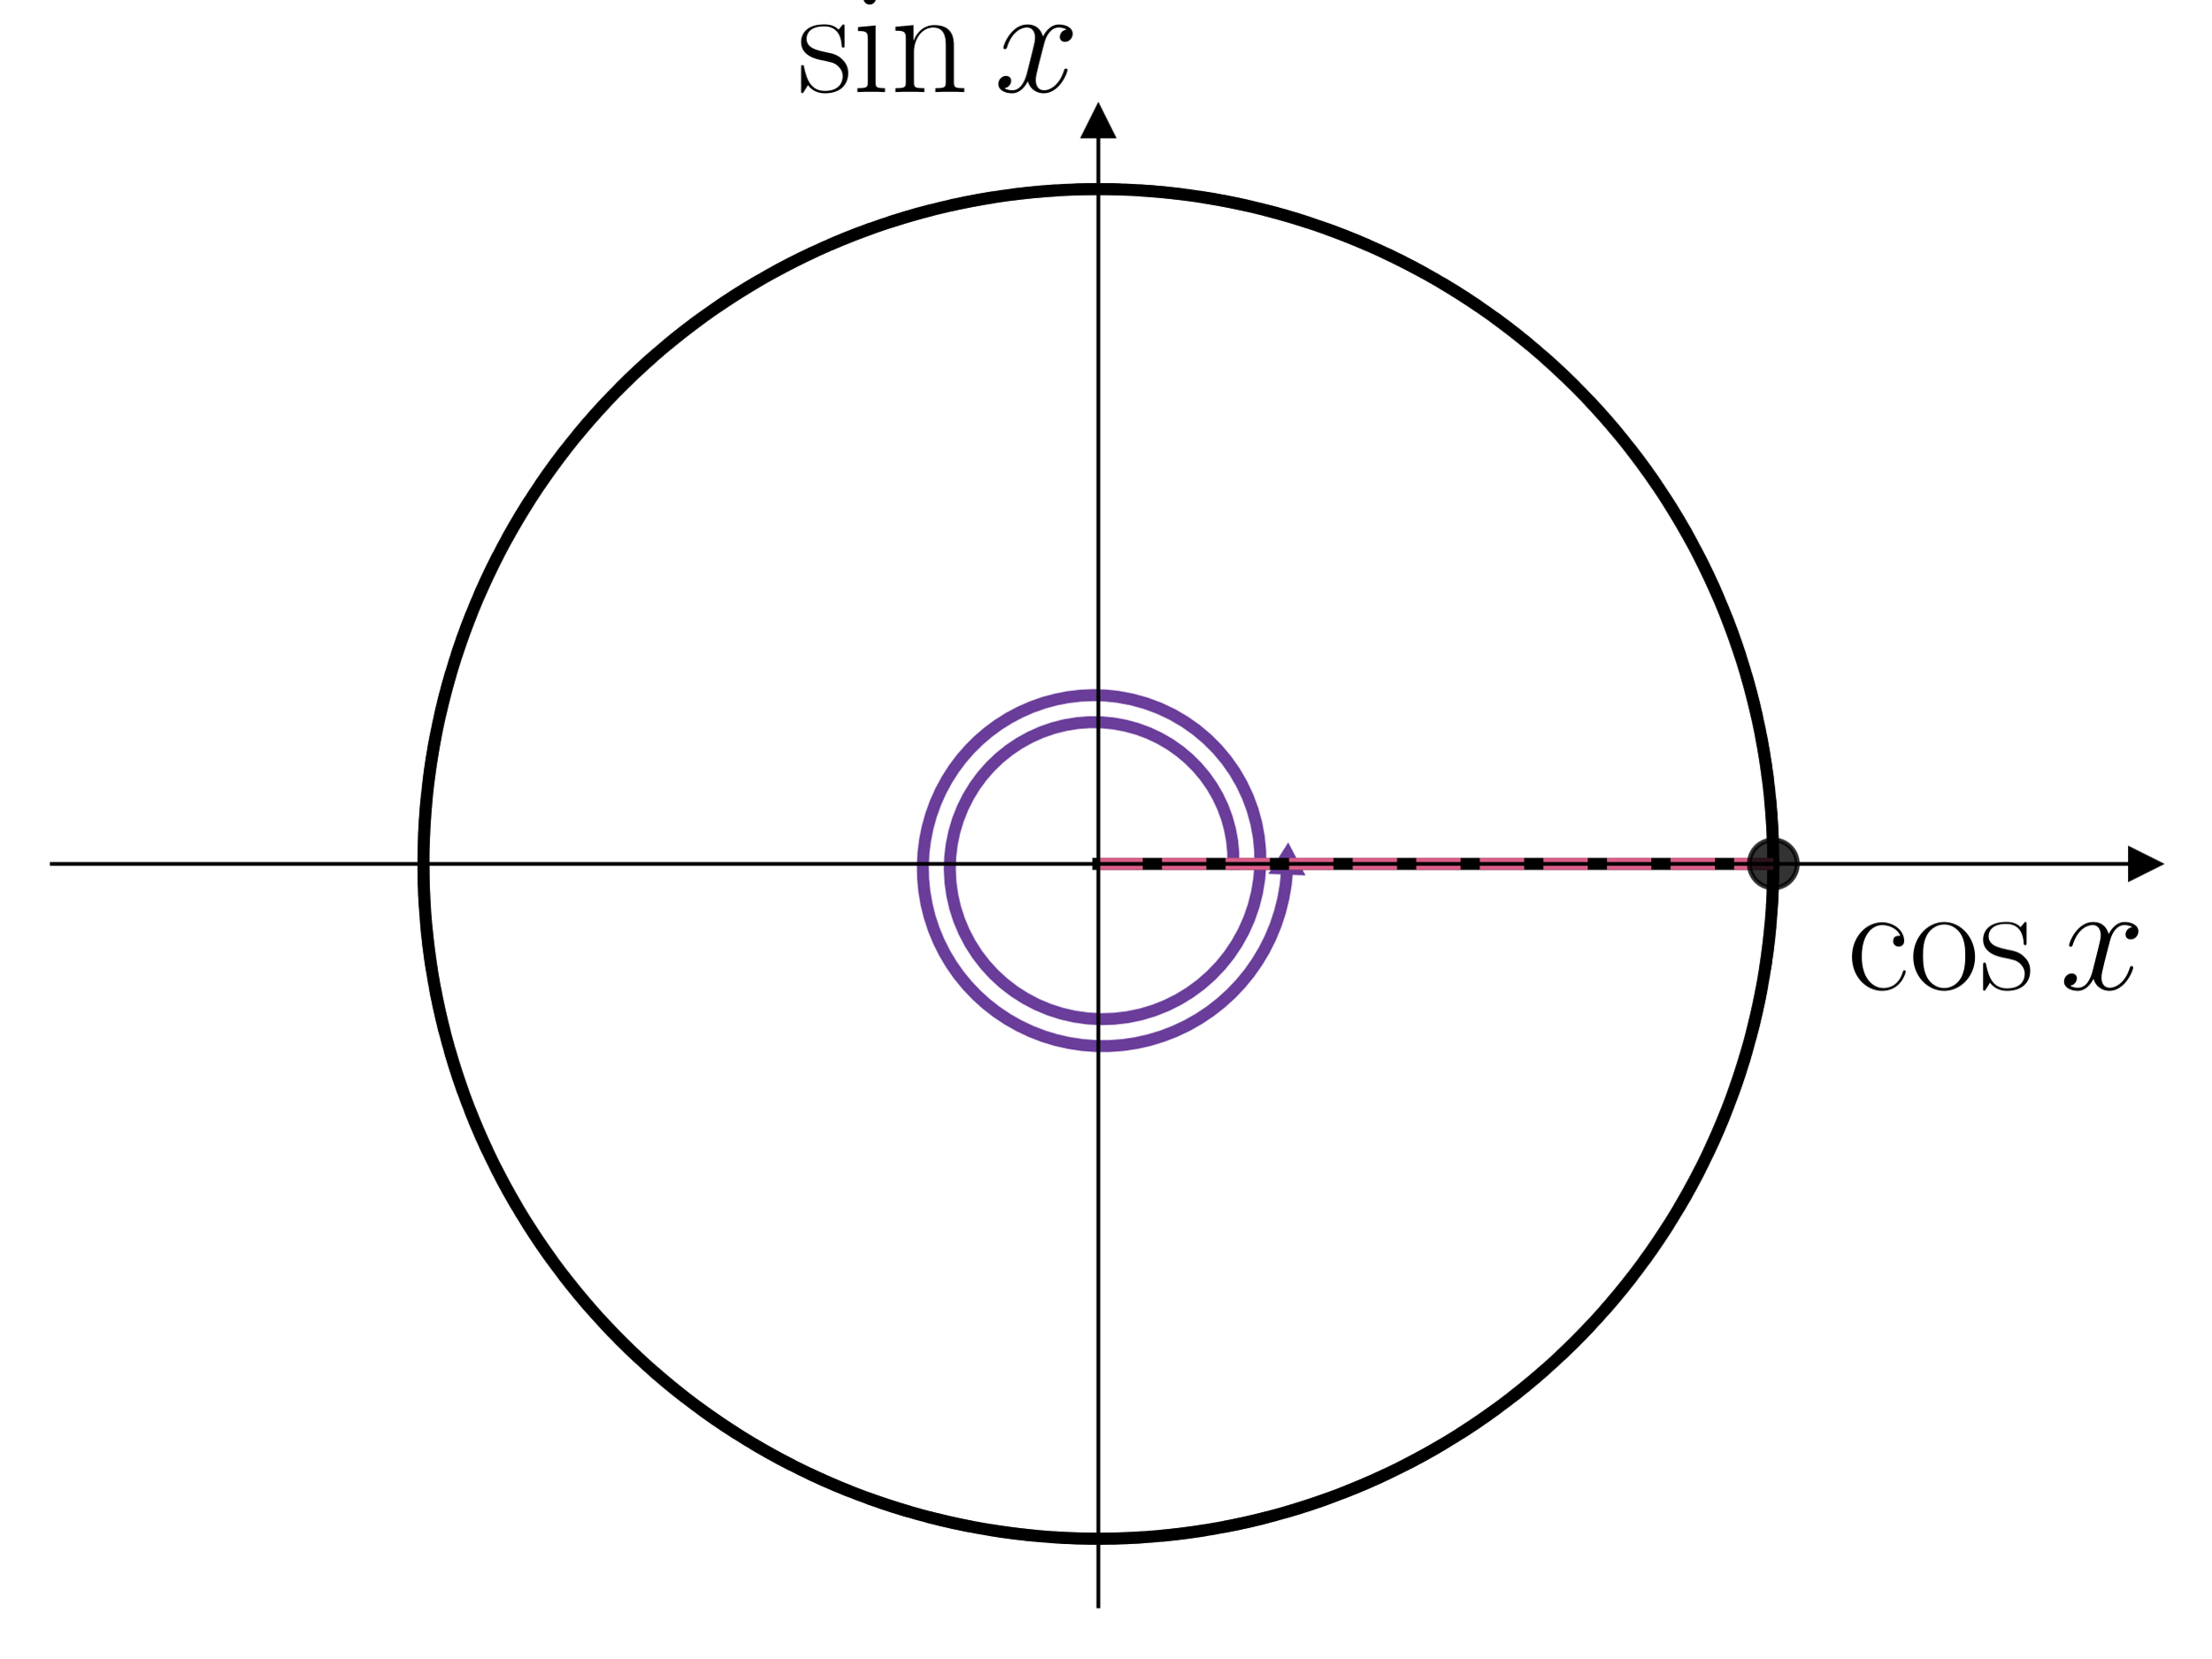
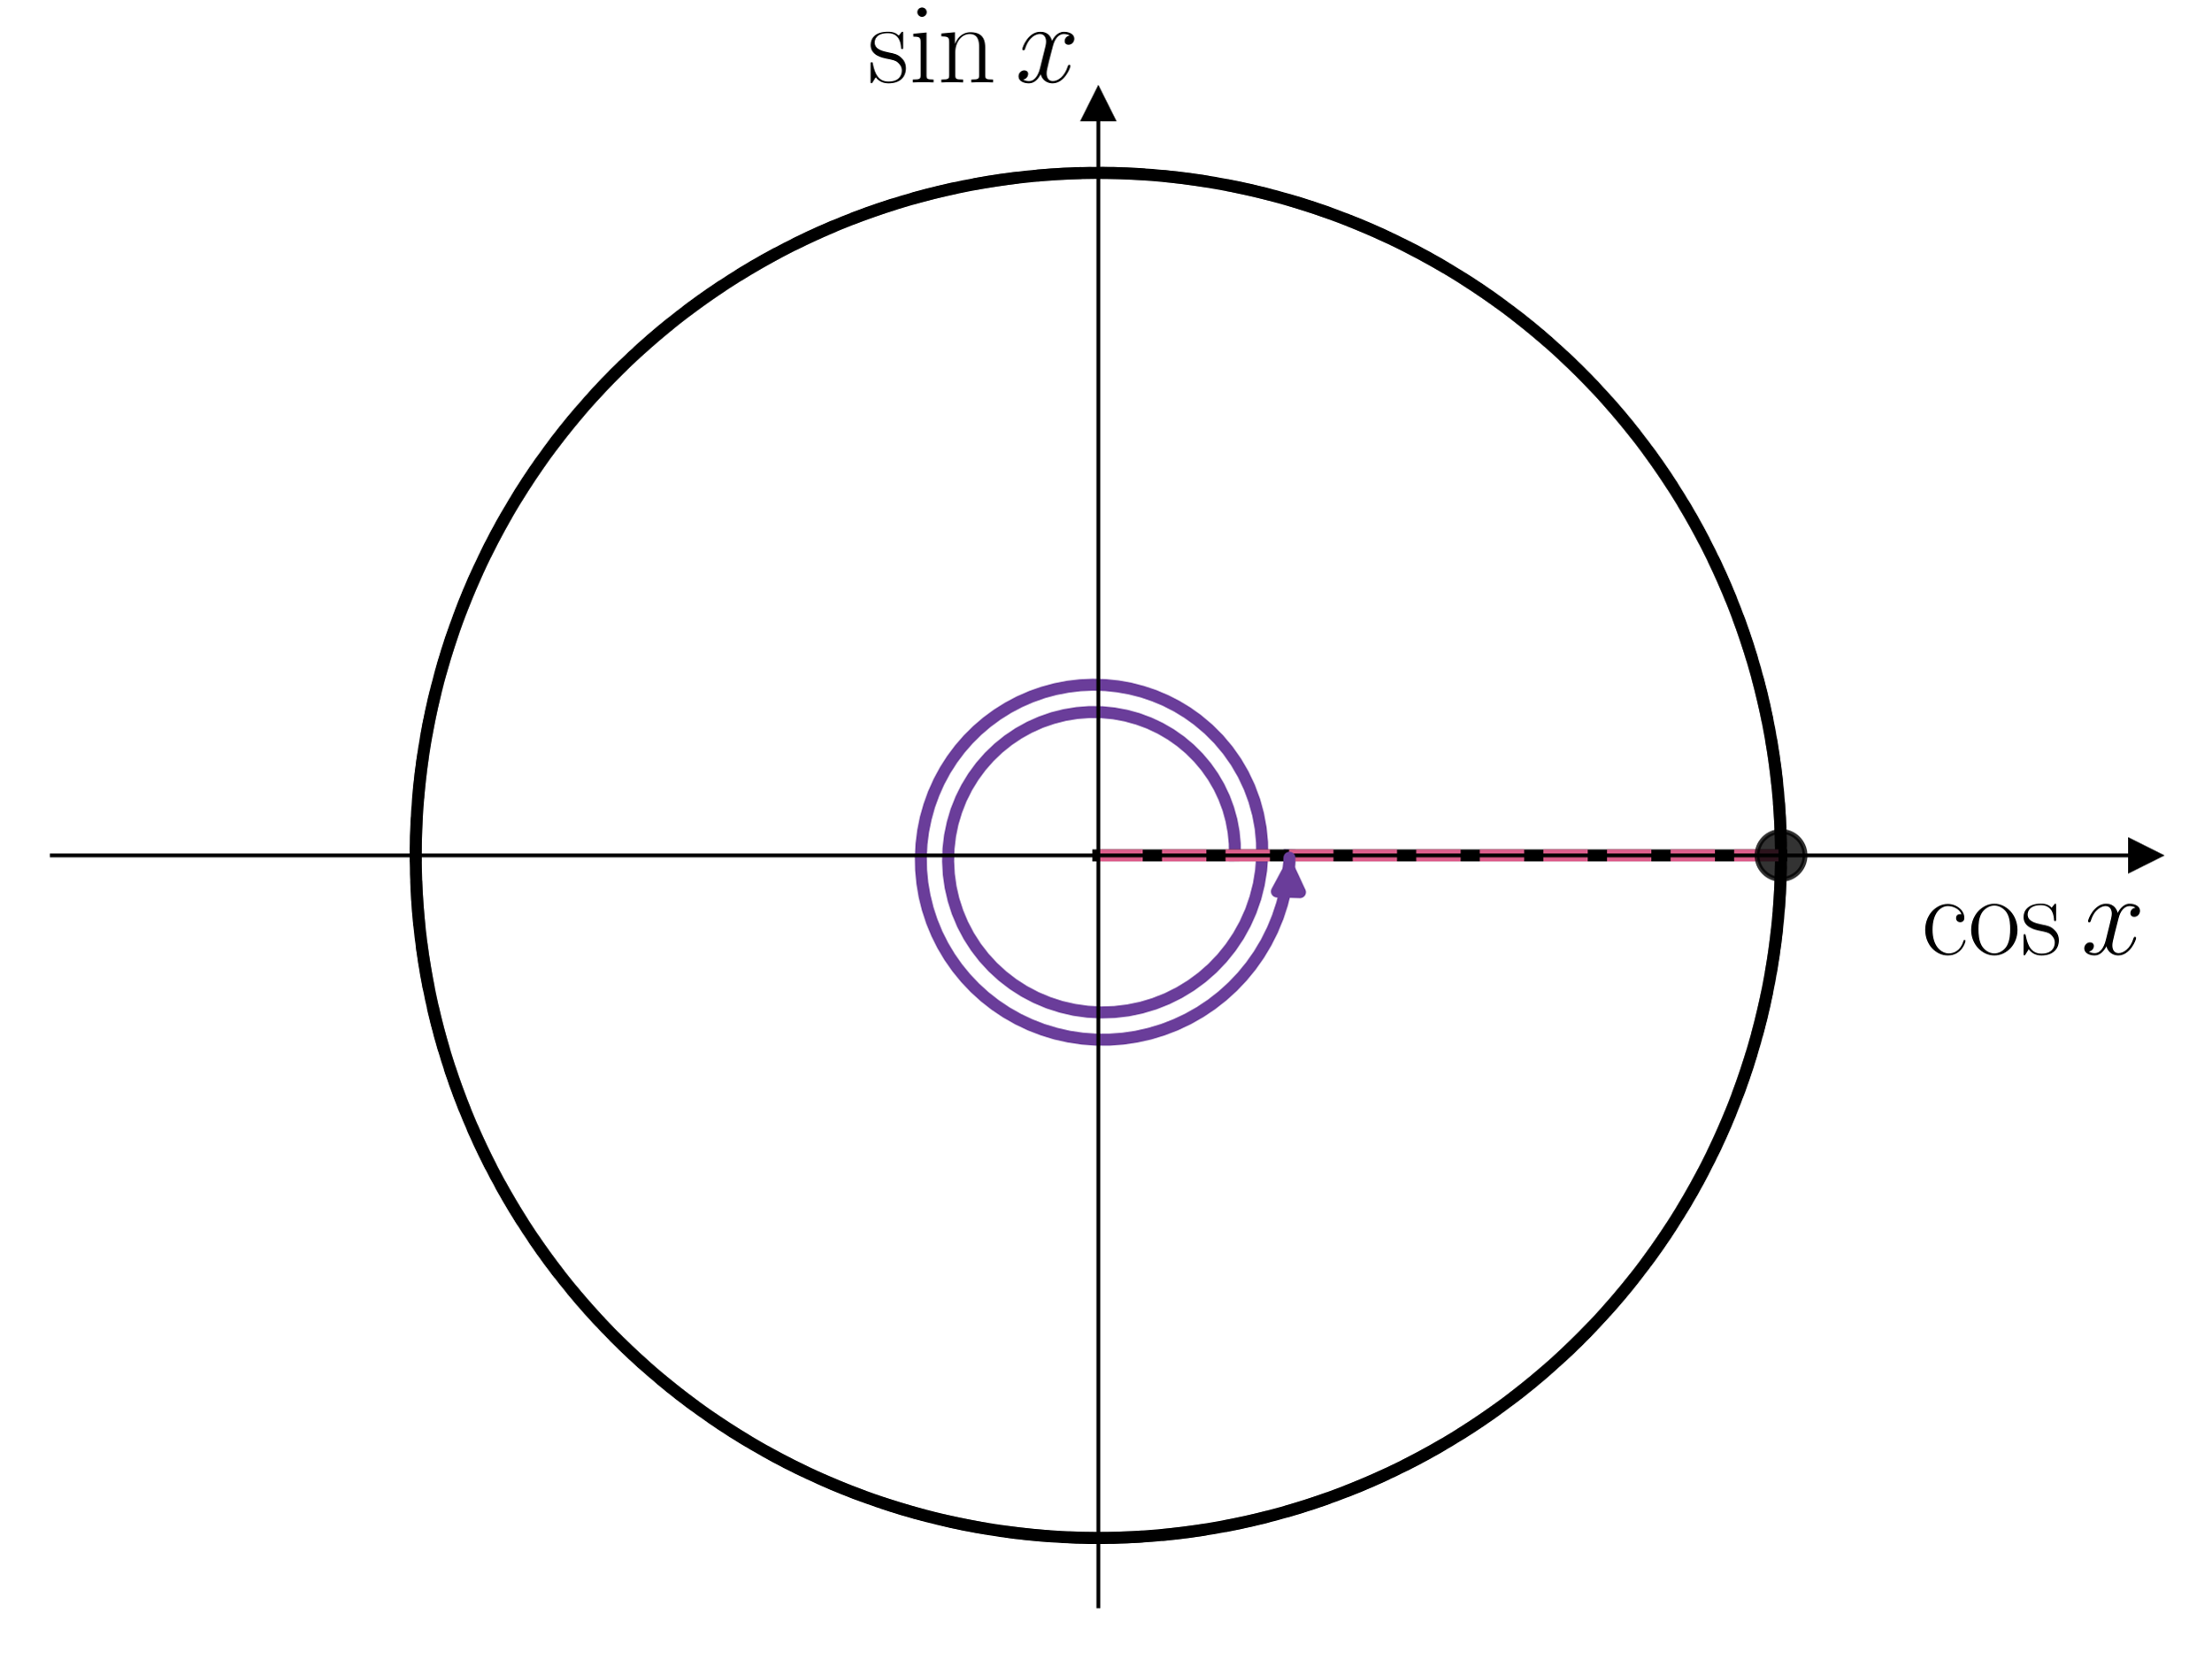
<svg xmlns="http://www.w3.org/2000/svg" xmlns:xlink="http://www.w3.org/1999/xlink" width="460.8pt" height="345.6pt" viewBox="0 0 460.8 345.6" version="1.1">
  <defs>
    <style type="text/css">*{stroke-linejoin: round; stroke-linecap: butt}</style>
  </defs>
  <g id="figure_1">
    <g id="patch_1">
      <path d="M 0 345.6  L 460.8 345.6  L 460.8 0  L 0 0  L 0 345.6  z " style="fill: none" />
    </g>
    <g id="axes_1">
      <g id="patch_2">
-         <path d="M 10.8 334.8  L 447 334.8  L 447 25.33  L 10.8 25.33  L 10.8 334.8  z " style="fill: none" />
+         <path d="M 10.8 334.8  L 447 334.8  L 447 21.788  L 10.8 21.788  L 10.8 334.8  z " style="fill: none" />
      </g>
      <g id="patch_3">
-         <path d="M 228.9 320.733  C 266.206 320.733 301.988 305.912 328.367 279.532  C 354.746 253.153 369.568 217.371 369.568 180.065  C 369.568 142.759 354.746 106.977 328.367 80.598  C 301.988 54.219 266.206 39.397 228.9 39.397  C 191.594 39.397 155.812 54.219 129.433 80.598  C 103.054 106.977 88.232 142.759 88.232 180.065  C 88.232 217.371 103.054 253.153 129.433 279.532  C 155.812 305.912 191.594 320.733 228.9 320.733  L 228.9 320.733  z " clip-path="url(#p4494ce1d0e)" style="fill: none; stroke-dasharray: 9.25,4; stroke-dashoffset: 0; stroke: #808080; stroke-width: 2.5; stroke-linejoin: miter" />
+         <path d="M 228.9 320.572  C 266.633 320.572 302.825 305.581 329.506 278.9  C 356.187 252.219 371.178 216.026 371.178 178.294  C 371.178 140.561 356.187 104.369 329.506 77.688  C 302.825 51.007 266.633 36.015 228.9 36.015  C 191.167 36.015 154.975 51.007 128.294 77.688  C 101.613 104.369 86.622 140.561 86.622 178.294  C 86.622 216.026 101.613 252.219 128.294 278.9  C 154.975 305.581 191.167 320.572 228.9 320.572  L 228.9 320.572  z " clip-path="url(#pfdf6cef827)" style="fill: none; stroke-dasharray: 9.25,4; stroke-dashoffset: 0; stroke: #808080; stroke-width: 2.5; stroke-linejoin: miter" />
      </g>
      <g id="matplotlib.axis_1">
        <g id="text_1">
-           <g transform="translate(384.9149 206.2043) scale(0.32 -0.32)">
+           <g transform="translate(400.4362 198.8982) scale(0.24 -0.24)">
            <defs>
              <path id="CMR17-63" d="M 2234 2240  C 2112 2240 1933 2240 1933 2017  C 1933 1838 2080 1787 2163 1787  C 2208 1787 2394 1807 2394 2024  C 2394 2467 1958 2803 1466 2803  C 787 2803 211 2178 211 1363  C 211 516 813 -64 1466 -64  C 2259 -64 2458 677 2458 748  C 2458 774 2451 793 2406 793  C 2362 793 2355 787 2330 703  C 2163 180 1798 51 1523 51  C 1114 51 621 427 621 1369  C 621 2338 1094 2688 1472 2688  C 1722 2688 2093 2573 2234 2240  z " transform="scale(0.015625)" />
              <path id="CMR17-6f" d="M 2758 1356  C 2758 2176 2163 2816 1466 2816  C 768 2816 173 2176 173 1356  C 173 551 768 -64 1466 -64  C 2163 -64 2758 551 2758 1356  z M 1466 51  C 1165 51 909 230 762 480  C 602 767 582 1126 582 1408  C 582 1677 595 2010 762 2298  C 890 2509 1139 2714 1466 2714  C 1754 2714 1997 2554 2150 2330  C 2349 2029 2349 1607 2349 1408  C 2349 1158 2336 775 2163 467  C 1984 173 1709 51 1466 51  z " transform="scale(0.015625)" />
              <path id="CMR17-73" d="M 1978 2697  C 1978 2813 1971 2819 1933 2819  C 1907 2819 1901 2813 1824 2717  C 1805 2691 1747 2626 1728 2601  C 1523 2819 1235 2819 1126 2819  C 416 2819 160 2447 160 2076  C 160 1498 813 1365 998 1325  C 1402 1243 1542 1217 1677 1101  C 1760 1025 1901 884 1901 654  C 1901 384 1747 38 1158 38  C 602 38 403 460 288 1021  C 269 1110 269 1117 218 1117  C 166 1117 160 1110 160 983  L 160 63  C 160 -51 166 -58 205 -58  C 237 -58 243 -51 275 0  C 314 57 410 211 448 276  C 576 103 800 -64 1158 -64  C 1792 -64 2131 283 2131 784  C 2131 1112 1958 1285 1875 1362  C 1683 1561 1459 1606 1190 1657  C 838 1735 390 1825 390 2217  C 390 2383 480 2737 1126 2737  C 1811 2737 1850 2094 1862 1888  C 1869 1856 1901 1849 1920 1849  C 1978 1849 1978 1869 1978 1978  L 1978 2697  z " transform="scale(0.015625)" />
              <path id="CMMI12-78" d="M 3034 2606  C 2829 2567 2752 2414 2752 2293  C 2752 2139 2874 2088 2963 2088  C 3155 2088 3290 2254 3290 2427  C 3290 2695 2982 2816 2714 2816  C 2323 2816 2106 2433 2048 2312  C 1901 2816 1504 2816 1389 2816  C 736 2816 390 1980 390 1839  C 390 1814 416 1782 461 1782  C 512 1782 525 1820 538 1846  C 755 2555 1184 2689 1370 2689  C 1658 2689 1715 2420 1715 2267  C 1715 2127 1677 1980 1600 1673  L 1382 798  C 1286 415 1101 64 762 64  C 730 64 570 64 435 147  C 666 192 717 383 717 460  C 717 588 621 664 499 664  C 346 664 179 530 179 326  C 179 57 480 -64 755 -64  C 1062 -64 1280 179 1414 441  C 1517 64 1837 -64 2074 -64  C 2726 -64 3072 773 3072 913  C 3072 945 3046 971 3008 971  C 2950 971 2944 939 2925 888  C 2752 326 2381 64 2093 64  C 1869 64 1747 230 1747 492  C 1747 632 1773 734 1875 1156  L 2099 2024  C 2195 2408 2413 2689 2707 2689  C 2720 2689 2899 2689 3034 2606  z " transform="scale(0.015625)" />
            </defs>
            <use xlink:href="#CMR17-63" transform="scale(0.996264)" />
            <use xlink:href="#CMR17-6f" transform="translate(40.48566 0) scale(0.996264)" />
            <use xlink:href="#CMR17-73" transform="translate(86.17614 0) scale(0.996264)" />
            <use xlink:href="#CMMI12-78" transform="translate(138.5819 0) scale(0.996264)" />
          </g>
        </g>
      </g>
      <g id="matplotlib.axis_2">
        <g id="text_2">
-           <g transform="translate(166.146 19.12909) scale(0.32 -0.32)">
+           <g transform="translate(180.8345 17.13682) scale(0.24 -0.24)">
            <defs>
              <path id="CMR17-69" d="M 992 3909  C 992 4049 877 4170 730 4170  C 589 4170 467 4056 467 3909  C 467 3769 582 3648 730 3648  C 870 3648 992 3763 992 3909  z M 243 2706  L 243 2541  C 602 2541 653 2502 653 2197  L 653 427  C 653 184 627 153 218 153  L 218 -13  C 371 0 646 0 806 0  C 960 0 1222 0 1370 -13  L 1370 153  C 992 153 979 191 979 420  L 979 2776  L 243 2706  z " transform="scale(0.015625)" />
              <path id="CMR17-6e" d="M 2656 1933  C 2656 2259 2592 2790 1837 2790  C 1331 2790 1069 2400 973 2144  L 966 2144  L 966 2790  L 211 2720  L 211 2554  C 589 2554 646 2515 646 2208  L 646 428  C 646 184 621 153 211 153  L 211 -13  C 365 0 646 0 813 0  C 979 0 1267 0 1421 -13  L 1421 153  C 1011 153 986 178 986 428  L 986 1658  C 986 2247 1344 2688 1792 2688  C 2266 2688 2317 2266 2317 1958  L 2317 428  C 2317 184 2291 153 1882 153  L 1882 -13  C 2035 0 2317 0 2483 0  C 2650 0 2938 0 3091 -13  L 3091 153  C 2682 153 2656 178 2656 428  L 2656 1933  z " transform="scale(0.015625)" />
            </defs>
            <use xlink:href="#CMR17-73" transform="scale(0.996264)" />
            <use xlink:href="#CMR17-69" transform="translate(35.80134 0) scale(0.996264)" />
            <use xlink:href="#CMR17-6e" transform="translate(60.6724 0) scale(0.996264)" />
            <use xlink:href="#CMMI12-78" transform="translate(128.1722 0) scale(0.996264)" />
          </g>
        </g>
      </g>
      <g id="line2d_1">
        <defs>
-           <path id="mb46db82075" d="M 3 0  L -3 -3  L -3 3  z " style="stroke: #000000; stroke-linejoin: miter" />
+           <path id="m77802ae432" d="M 3 0  L -3 -3  L -3 3  z " style="stroke: #000000; stroke-linejoin: miter" />
        </defs>
        <g>
-           <use xlink:href="#mb46db82075" x="447" y="180.065" style="stroke: #000000; stroke-linejoin: miter" />
+           <use xlink:href="#m77802ae432" x="447" y="178.294" style="stroke: #000000; stroke-linejoin: miter" />
        </g>
      </g>
      <g id="line2d_2">
        <defs>
-           <path id="m53c829048c" d="M 0 -3  L -3 3  L 3 3  z " style="stroke: #000000; stroke-linejoin: miter" />
+           <path id="me3accd9caa" d="M 0 -3  L -3 3  L 3 3  z " style="stroke: #000000; stroke-linejoin: miter" />
        </defs>
        <g>
-           <use xlink:href="#m53c829048c" x="228.9" y="25.33" style="stroke: #000000; stroke-linejoin: miter" />
+           <use xlink:href="#me3accd9caa" x="228.9" y="21.788" style="stroke: #000000; stroke-linejoin: miter" />
        </g>
      </g>
      <g id="line2d_3">
-         <path d="M 257.034 180.065  L 257.006 177.642  L 256.77 175.224  L 256.326 172.829  L 255.676 170.474  L 254.823 168.178  L 253.774 165.958  L 252.534 163.83  L 251.112 161.812  L 249.517 159.918  L 247.761 158.163  L 245.855 156.562  L 243.814 155.126  L 241.65 153.869  L 239.381 152.798  L 237.022 151.925  L 234.59 151.256  L 232.103 150.797  L 229.58 150.553  L 227.038 150.527  L 224.497 150.72  L 221.975 151.132  L 219.491 151.76  L 217.065 152.602  L 214.713 153.652  L 212.455 154.904  L 210.308 156.348  L 208.287 157.976  L 206.409 159.777  L 204.688 161.737  L 203.139 163.843  L 201.772 166.08  L 200.6 168.432  L 199.632 170.882  L 198.876 173.413  L 198.34 176.006  L 198.027 178.642  L 197.942 181.302  L 198.086 183.965  L 198.46 186.614  L 199.061 189.226  L 199.887 191.784  L 200.931 194.267  L 202.189 196.657  L 203.651 198.936  L 205.307 201.086  L 207.147 203.09  L 209.157 204.934  L 211.323 206.602  L 213.63 208.081  L 216.062 209.359  L 218.6 210.426  L 221.227 211.274  L 223.924 211.893  L 226.671 212.28  L 229.447 212.429  L 232.232 212.339  L 235.006 212.01  L 237.748 211.441  L 240.437 210.638  L 243.053 209.603  L 245.577 208.345  L 247.988 206.871  L 250.27 205.191  L 252.404 203.317  L 254.373 201.262  L 256.162 199.04  L 257.758 196.667  L 259.147 194.16  L 260.318 191.537  L 261.261 188.816  L 261.969 186.018  L 262.435 183.163  L 262.654 180.272  L 262.624 177.367  L 262.344 174.468  L 261.814 171.597  L 261.038 168.776  L 260.02 166.026  L 258.766 163.368  L 257.286 160.821  L 255.588 158.406  L 253.685 156.141  L 251.589 154.042  L 249.316 152.128  L 246.881 150.412  L 244.302 148.908  L 241.597 147.629  L 238.787 146.584  L 235.89 145.784  L 232.929 145.233  L 230.356 144.965  L 227.765 144.887  L 225.171 145.001  L 222.587 145.306  L 220.028 145.801  L 217.508 146.485  L 215.041 147.354  L 212.639 148.405  L 210.318 149.632  L 208.089 151.029  L 205.965 152.59  L 203.958 154.306  L 202.08 156.168  L 200.34 158.168  L 198.75 160.294  L 197.319 162.536  L 196.054 164.881  L 194.963 167.318  L 194.053 169.833  L 193.33 172.413  L 192.798 175.044  L 192.46 177.712  L 192.32 180.402  L 192.378 183.1  L 192.635 185.792  L 193.091 188.462  L 193.744 191.095  L 194.59 193.679  L 195.626 196.197  L 196.847 198.636  L 198.247 200.983  L 199.819 203.225  L 201.555 205.348  L 203.446 207.341  L 205.483 209.193  L 207.653 210.893  L 209.948 212.43  L 212.354 213.797  L 214.858 214.985  L 217.447 215.988  L 220.108 216.798  L 222.826 217.41  L 225.587 217.822  L 228.375 218.029  L 231.176 218.031  L 233.975 217.826  L 236.755 217.414  L 239.502 216.798  L 242.201 215.979  L 244.837 214.962  L 247.395 213.752  L 249.861 212.354  L 252.222 210.775  L 254.464 209.024  L 256.574 207.109  L 258.541 205.04  L 260.353 202.829  L 262 200.485  L 263.472 198.023  L 264.761 195.454  L 265.86 192.793  L 266.76 190.054  L 267.458 187.251  L 267.948 184.4  L 268.227 181.515  L 268.287 180.065  L 268.287 180.065  " clip-path="url(#p4494ce1d0e)" style="fill: none; stroke: #6a3d9a; stroke-width: 2.5; stroke-linecap: square" />
+         <path d="M 257.356 178.294  L 257.328 175.843  L 257.089 173.398  L 256.64 170.975  L 255.982 168.593  L 255.12 166.271  L 254.058 164.025  L 252.804 161.873  L 251.366 159.831  L 249.753 157.916  L 247.977 156.141  L 246.049 154.521  L 243.984 153.07  L 241.796 151.797  L 239.501 150.715  L 237.115 149.832  L 234.655 149.155  L 232.14 148.691  L 229.588 148.444  L 227.017 148.418  L 224.446 148.613  L 221.896 149.029  L 219.384 149.665  L 216.929 150.516  L 214.551 151.578  L 212.267 152.844  L 210.095 154.305  L 208.051 155.952  L 206.152 157.773  L 204.411 159.756  L 202.844 161.886  L 201.462 164.148  L 200.276 166.527  L 199.297 169.006  L 198.533 171.566  L 197.99 174.188  L 197.674 176.854  L 197.588 179.545  L 197.733 182.239  L 198.111 184.917  L 198.719 187.56  L 199.554 190.147  L 200.611 192.658  L 201.883 195.076  L 203.362 197.381  L 205.037 199.555  L 206.898 201.583  L 208.931 203.447  L 211.122 205.134  L 213.455 206.63  L 215.915 207.923  L 218.482 209.003  L 221.14 209.859  L 223.867 210.486  L 226.645 210.877  L 229.453 211.028  L 232.27 210.937  L 235.076 210.604  L 237.849 210.029  L 240.569 209.216  L 243.215 208.17  L 245.768 206.897  L 248.207 205.407  L 250.515 203.708  L 252.673 201.812  L 254.664 199.734  L 256.474 197.486  L 258.088 195.086  L 259.493 192.55  L 260.678 189.897  L 261.632 187.145  L 262.348 184.315  L 262.819 181.428  L 263.041 178.503  L 263.01 175.564  L 262.727 172.632  L 262.191 169.729  L 261.406 166.876  L 260.376 164.094  L 259.108 161.405  L 257.611 158.83  L 255.893 156.387  L 253.968 154.095  L 251.849 151.973  L 249.549 150.037  L 247.448 148.536  L 245.237 147.192  L 242.929 146.012  L 240.536 145.004  L 238.071 144.173  L 235.546 143.525  L 232.975 143.063  L 230.373 142.792  L 227.752 142.713  L 225.128 142.828  L 222.515 143.137  L 219.927 143.638  L 217.378 144.329  L 214.882 145.208  L 212.453 146.271  L 210.105 147.512  L 207.851 148.925  L 205.702 150.504  L 203.673 152.239  L 201.773 154.123  L 200.014 156.146  L 198.405 158.297  L 196.957 160.564  L 195.678 162.936  L 194.575 165.401  L 193.654 167.945  L 192.923 170.554  L 192.384 173.215  L 192.043 175.914  L 191.901 178.635  L 191.96 181.364  L 192.22 184.086  L 192.681 186.786  L 193.341 189.45  L 194.197 192.063  L 195.245 194.61  L 196.481 197.078  L 197.897 199.451  L 199.487 201.719  L 201.242 203.866  L 203.155 205.882  L 205.214 207.755  L 207.41 209.474  L 209.731 211.03  L 212.164 212.412  L 214.697 213.614  L 217.316 214.627  L 220.008 215.447  L 222.757 216.067  L 225.549 216.483  L 228.369 216.693  L 231.202 216.694  L 234.033 216.487  L 236.845 216.07  L 239.623 215.447  L 242.353 214.619  L 245.019 213.59  L 247.607 212.366  L 250.101 210.952  L 252.489 209.355  L 254.756 207.584  L 256.891 205.647  L 258.88 203.555  L 260.713 201.318  L 262.379 198.948  L 263.868 196.457  L 265.172 193.859  L 266.283 191.168  L 267.194 188.397  L 267.9 185.562  L 268.395 182.678  L 268.678 179.76  L 268.738 178.294  L 268.738 178.294  " clip-path="url(#pfdf6cef827)" style="fill: none; stroke: #6a3d9a; stroke-width: 2.5; stroke-linecap: square" />
      </g>
      <g id="line2d_4">
-         <defs>
-           <path id="mb148f24eb3" d="M 0.182 -4.476  L -3.968 2.08  L 3.785 2.396  z " />
-         </defs>
-         <g>
-           <use xlink:href="#mb148f24eb3" x="268.287" y="180.065" style="fill: #6a3d9a" />
-         </g>
+         <path d="M 228.9 178.294  L 371.178 178.294  " clip-path="url(#pfdf6cef827)" style="fill: none; stroke: #000000; stroke-width: 2.5; stroke-linecap: square" />
      </g>
      <g id="line2d_5">
-         <path d="M 228.9 180.065  L 369.568 180.065  " clip-path="url(#p4494ce1d0e)" style="fill: none; stroke: #000000; stroke-width: 2.5; stroke-linecap: square" />
+         <path d="M 371.178 178.294  L 371.082 173.052  L 370.792 167.817  L 370.31 162.596  L 369.635 157.397  L 368.77 152.226  L 367.715 147.09  L 366.471 141.997  L 365.04 136.953  L 363.424 131.966  L 361.626 127.041  L 359.648 122.185  L 357.492 117.406  L 355.161 112.71  L 352.659 108.103  L 349.989 103.591  L 347.155 99.18  L 344.16 94.877  L 341.008 90.687  L 337.704 86.616  L 334.253 82.67  L 330.658 78.853  L 326.925 75.171  L 323.059 71.63  L 319.065 68.233  L 314.949 64.986  L 310.716 61.893  L 306.372 58.957  L 301.923 56.184  L 297.374 53.576  L 292.733 51.138  L 288.005 48.873  L 283.196 46.783  L 278.314 44.872  L 273.365 43.142  L 268.355 41.595  L 263.292 40.235  L 258.182 39.061  L 253.032 38.077  L 247.85 37.283  L 242.642 36.681  L 237.415 36.27  L 232.177 36.053  L 226.934 36.029  L 221.694 36.198  L 216.463 36.56  L 211.25 37.114  L 206.06 37.861  L 200.902 38.797  L 195.781 39.924  L 190.706 41.238  L 185.682 42.738  L 180.717 44.422  L 175.818 46.288  L 170.99 48.334  L 166.241 50.556  L 161.578 52.951  L 157.005 55.516  L 152.531 58.249  L 148.16 61.144  L 143.898 64.198  L 139.752 67.407  L 135.727 70.767  L 131.829 74.273  L 128.063 77.92  L 124.433 81.703  L 120.945 85.618  L 117.604 89.658  L 114.414 93.819  L 111.379 98.094  L 108.504 102.478  L 105.793 106.965  L 103.248 111.55  L 100.875 116.224  L 98.675 120.983  L 96.652 125.82  L 94.808 130.728  L 93.147 135.701  L 91.67 140.731  L 90.379 145.813  L 89.276 150.939  L 88.363 156.101  L 87.641 161.294  L 87.11 166.51  L 86.773 171.742  L 86.628 176.983  L 86.676 182.226  L 86.917 187.463  L 87.352 192.688  L 87.978 197.893  L 88.796 203.072  L 89.804 208.217  L 91.001 213.321  L 92.385 218.378  L 93.954 223.381  L 95.707 228.322  L 97.641 233.195  L 99.753 237.994  L 102.04 242.712  L 104.499 247.342  L 107.128 251.878  L 109.922 256.315  L 112.877 260.645  L 115.99 264.864  L 119.256 268.965  L 122.671 272.943  L 126.23 276.793  L 129.929 280.509  L 133.762 284.086  L 137.724 287.519  L 141.811 290.804  L 146.015 293.936  L 150.332 296.912  L 154.755 299.726  L 159.28 302.375  L 163.899 304.856  L 168.606 307.165  L 173.395 309.299  L 178.259 311.255  L 183.192 313.03  L 188.187 314.623  L 193.238 316.03  L 198.336 317.251  L 203.477 318.282  L 208.652 319.124  L 213.854 319.774  L 219.077 320.233  L 224.313 320.498  L 229.555 320.571  L 234.797 320.45  L 240.03 320.136  L 245.249 319.63  L 250.445 318.931  L 255.612 318.042  L 260.742 316.963  L 265.83 315.696  L 270.867 314.242  L 275.847 312.603  L 280.764 310.783  L 285.61 308.782  L 290.379 306.604  L 295.065 304.252  L 299.66 301.728  L 304.16 299.038  L 308.558 296.183  L 312.847 293.168  L 317.022 289.997  L 321.078 286.674  L 325.008 283.205  L 328.808 279.593  L 332.473 275.843  L 335.996 271.961  L 339.375 267.951  L 342.603 263.82  L 345.677 259.573  L 348.592 255.215  L 351.345 250.753  L 353.931 246.193  L 356.348 241.54  L 358.592 236.802  L 360.659 231.984  L 362.548 227.093  L 364.255 222.136  L 365.779 217.119  L 367.116 212.049  L 368.266 206.934  L 369.227 201.78  L 369.997 196.594  L 370.575 191.383  L 370.961 186.155  L 371.154 180.915  L 371.154 175.672  L 370.961 170.433  L 370.575 165.204  L 369.997 159.994  L 369.227 154.807  L 368.266 149.653  L 367.116 144.538  L 365.779 139.469  L 364.255 134.452  L 362.548 129.495  L 360.659 124.604  L 358.592 119.786  L 356.348 115.047  L 353.931 110.395  L 351.345 105.834  L 348.592 101.372  L 345.677 97.015  L 342.603 92.767  L 339.375 88.636  L 335.996 84.627  L 332.473 80.745  L 328.808 76.995  L 325.008 73.383  L 321.078 69.913  L 317.022 66.591  L 312.847 63.42  L 308.558 60.405  L 304.16 57.55  L 299.66 54.859  L 295.065 52.336  L 290.379 49.984  L 285.61 47.806  L 280.764 45.805  L 275.847 43.984  L 270.867 42.346  L 265.83 40.892  L 260.742 39.624  L 255.612 38.545  L 250.445 37.656  L 245.249 36.958  L 240.03 36.451  L 234.797 36.138  L 229.555 36.017  L 224.313 36.089  L 219.077 36.355  L 213.854 36.813  L 208.652 37.464  L 203.477 38.305  L 198.336 39.337  L 193.238 40.557  L 188.187 41.965  L 183.192 43.557  L 178.259 45.333  L 173.395 47.289  L 168.606 49.423  L 163.899 51.732  L 159.28 54.213  L 154.755 56.862  L 150.332 59.676  L 146.015 62.651  L 141.811 65.784  L 137.724 69.069  L 133.762 72.502  L 129.929 76.079  L 126.23 79.795  L 122.671 83.644  L 119.256 87.622  L 115.99 91.724  L 112.877 95.942  L 109.922 100.273  L 107.128 104.709  L 104.499 109.246  L 102.04 113.876  L 99.753 118.594  L 97.641 123.392  L 95.707 128.266  L 93.954 133.207  L 92.385 138.209  L 91.001 143.266  L 89.804 148.371  L 88.796 153.516  L 87.978 158.694  L 87.352 163.9  L 86.917 169.125  L 86.676 174.362  L 86.628 179.605  L 86.773 184.845  L 87.11 190.077  L 87.641 195.293  L 88.363 200.486  L 89.276 205.649  L 90.379 210.775  L 91.67 215.856  L 93.147 220.887  L 94.808 225.859  L 96.652 230.767  L 98.675 235.604  L 100.875 240.363  L 103.248 245.038  L 105.793 249.622  L 108.504 254.109  L 111.379 258.494  L 114.414 262.769  L 117.604 266.93  L 120.945 270.97  L 124.433 274.884  L 128.063 278.668  L 131.829 282.315  L 135.727 285.821  L 139.752 289.18  L 143.898 292.39  L 148.16 295.444  L 152.531 298.339  L 157.005 301.071  L 161.578 303.637  L 166.241 306.032  L 170.99 308.254  L 175.818 310.299  L 180.717 312.165  L 185.682 313.85  L 190.706 315.35  L 195.781 316.664  L 200.902 317.79  L 206.06 318.727  L 211.25 319.473  L 216.463 320.028  L 221.694 320.39  L 226.934 320.559  L 232.177 320.534  L 237.415 320.317  L 242.642 319.907  L 247.85 319.305  L 253.032 318.511  L 258.182 317.526  L 263.292 316.353  L 268.355 314.992  L 273.365 313.446  L 278.314 311.716  L 283.196 309.804  L 288.005 307.715  L 292.733 305.449  L 297.374 303.011  L 301.923 300.404  L 306.372 297.63  L 310.716 294.695  L 314.949 291.602  L 319.065 288.354  L 323.059 284.958  L 326.925 281.416  L 330.658 277.735  L 334.253 273.918  L 337.704 269.972  L 341.008 265.901  L 344.16 261.711  L 347.155 257.408  L 349.989 252.997  L 352.659 248.485  L 355.161 243.878  L 357.492 239.181  L 359.648 234.402  L 361.626 229.547  L 363.424 224.622  L 365.04 219.634  L 366.471 214.59  L 367.715 209.497  L 368.77 204.362  L 369.635 199.191  L 370.31 193.991  L 370.792 188.771  L 371.082 183.536  L 371.178 178.294  L 371.178 178.294  " clip-path="url(#pfdf6cef827)" style="fill: none; stroke: #000000; stroke-width: 2.5; stroke-linecap: square" />
+       </g>
+       <g id="LineCollection_1">
+         <path d="M 371.178 178.294  L 371.178 178.294  " clip-path="url(#pfdf6cef827)" style="fill: none; stroke-dasharray: 9.25,4; stroke-dashoffset: 0; stroke: #0072b2; stroke-width: 2.5" />
+       </g>
+       <g id="LineCollection_2">
+         <path d="M 228.9 178.294  L 371.178 178.294  " clip-path="url(#pfdf6cef827)" style="fill: none; stroke-dasharray: 9.25,4; stroke-dashoffset: 0; stroke: #dc5e8b; stroke-width: 2.5" />
      </g>
      <g id="line2d_6">
-         <path d="M 369.568 180.065  L 369.473 174.882  L 369.186 169.707  L 368.709 164.545  L 368.043 159.405  L 367.187 154.292  L 366.144 149.215  L 364.914 144.179  L 363.499 139.193  L 361.902 134.261  L 360.124 129.392  L 358.168 124.592  L 356.036 119.867  L 353.732 115.224  L 351.259 110.668  L 348.619 106.207  L 345.816 101.847  L 342.855 97.592  L 339.739 93.45  L 336.473 89.425  L 333.06 85.523  L 329.506 81.75  L 325.816 78.11  L 321.994 74.608  L 318.045 71.25  L 313.975 68.04  L 309.79 64.981  L 305.495 62.079  L 301.096 59.337  L 296.599 56.759  L 292.01 54.349  L 287.336 52.109  L 282.582 50.043  L 277.755 48.153  L 272.862 46.443  L 267.909 44.914  L 262.903 43.568  L 257.851 42.408  L 252.759 41.435  L 247.636 40.65  L 242.486 40.055  L 237.319 39.649  L 232.14 39.434  L 226.956 39.41  L 221.775 39.577  L 216.604 39.935  L 211.45 40.484  L 206.319 41.221  L 201.219 42.147  L 196.156 43.261  L 191.138 44.56  L 186.171 46.043  L 181.263 47.709  L 176.418 49.554  L 171.646 51.576  L 166.951 53.773  L 162.34 56.141  L 157.819 58.677  L 153.395 61.378  L 149.073 64.241  L 144.86 67.261  L 140.761 70.433  L 136.782 73.755  L 132.928 77.221  L 129.204 80.827  L 125.615 84.568  L 122.167 88.438  L 118.864 92.432  L 115.71 96.546  L 112.709 100.773  L 109.867 105.108  L 107.186 109.544  L 104.67 114.076  L 102.323 118.698  L 100.148 123.403  L 98.148 128.185  L 96.326 133.038  L 94.683 137.954  L 93.223 142.928  L 91.947 147.952  L 90.856 153.019  L 89.954 158.124  L 89.24 163.258  L 88.715 168.415  L 88.381 173.588  L 88.238 178.769  L 88.286 183.952  L 88.524 189.13  L 88.954 194.296  L 89.573 199.443  L 90.381 204.563  L 91.378 209.65  L 92.561 214.696  L 93.93 219.696  L 95.482 224.642  L 97.215 229.527  L 99.126 234.345  L 101.214 239.09  L 103.476 243.754  L 105.907 248.332  L 108.506 252.817  L 111.268 257.203  L 114.19 261.485  L 117.268 265.656  L 120.497 269.71  L 123.873 273.643  L 127.392 277.449  L 131.049 281.123  L 134.839 284.66  L 138.756 288.054  L 142.796 291.302  L 146.953 294.399  L 151.221 297.34  L 155.595 300.123  L 160.068 302.742  L 164.634 305.195  L 169.288 307.478  L 174.023 309.587  L 178.832 311.521  L 183.709 313.277  L 188.648 314.851  L 193.641 316.243  L 198.682 317.449  L 203.765 318.469  L 208.881 319.301  L 214.024 319.944  L 219.188 320.398  L 224.365 320.66  L 229.548 320.732  L 234.73 320.612  L 239.904 320.302  L 245.064 319.801  L 250.201 319.111  L 255.309 318.232  L 260.382 317.165  L 265.412 315.912  L 270.392 314.475  L 275.316 312.855  L 280.177 311.054  L 284.968 309.076  L 289.683 306.923  L 294.316 304.597  L 298.86 302.103  L 303.308 299.442  L 307.656 296.62  L 311.897 293.639  L 316.025 290.504  L 320.035 287.219  L 323.921 283.789  L 327.678 280.217  L 331.301 276.51  L 334.784 272.672  L 338.124 268.708  L 341.316 264.623  L 344.355 260.424  L 347.238 256.116  L 349.959 251.704  L 352.516 247.196  L 354.906 242.596  L 357.124 237.911  L 359.168 233.147  L 361.035 228.312  L 362.723 223.411  L 364.229 218.451  L 365.552 213.439  L 366.689 208.381  L 367.638 203.286  L 368.4 198.158  L 368.972 193.006  L 369.353 187.837  L 369.544 182.657  L 369.544 177.473  L 369.353 172.293  L 368.972 167.124  L 368.4 161.972  L 367.638 156.845  L 366.689 151.749  L 365.552 146.691  L 364.229 141.679  L 362.723 136.719  L 361.035 131.818  L 359.168 126.983  L 357.124 122.219  L 354.906 117.535  L 352.516 112.935  L 349.959 108.426  L 347.238 104.014  L 344.355 99.706  L 341.316 95.507  L 338.124 91.422  L 334.784 87.458  L 331.301 83.62  L 327.678 79.913  L 323.921 76.341  L 320.035 72.911  L 316.025 69.626  L 311.897 66.491  L 307.656 63.51  L 303.308 60.688  L 298.86 58.027  L 294.316 55.533  L 289.683 53.207  L 284.968 51.054  L 280.177 49.076  L 275.316 47.275  L 270.392 45.656  L 265.412 44.218  L 260.382 42.965  L 255.309 41.898  L 250.201 41.019  L 245.064 40.329  L 239.904 39.828  L 234.73 39.518  L 229.548 39.398  L 224.365 39.47  L 219.188 39.733  L 214.024 40.186  L 208.881 40.829  L 203.765 41.661  L 198.682 42.681  L 193.641 43.887  L 188.648 45.279  L 183.709 46.853  L 178.832 48.609  L 174.023 50.543  L 169.288 52.653  L 164.634 54.935  L 160.068 57.388  L 155.595 60.007  L 151.221 62.79  L 146.953 65.731  L 142.796 68.828  L 138.756 72.076  L 134.839 75.47  L 131.049 79.007  L 127.392 82.681  L 123.873 86.487  L 120.497 90.42  L 117.268 94.475  L 114.19 98.646  L 111.268 102.927  L 108.506 107.313  L 105.907 111.799  L 103.476 116.376  L 101.214 121.041  L 99.126 125.785  L 97.215 130.603  L 95.482 135.488  L 93.93 140.434  L 92.561 145.434  L 91.378 150.481  L 90.381 155.567  L 89.573 160.687  L 88.954 165.834  L 88.524 171  L 88.286 176.178  L 88.238 181.361  L 88.381 186.543  L 88.715 191.715  L 89.24 196.872  L 89.954 202.006  L 90.856 207.111  L 91.947 212.178  L 93.223 217.202  L 94.683 222.176  L 96.326 227.092  L 98.148 231.945  L 100.148 236.727  L 102.323 241.432  L 104.67 246.054  L 107.186 250.586  L 109.867 255.023  L 112.709 259.357  L 115.71 263.584  L 118.864 267.698  L 122.167 271.692  L 125.615 275.563  L 129.204 279.303  L 132.928 282.909  L 136.782 286.375  L 140.761 289.697  L 144.86 292.87  L 149.073 295.889  L 153.395 298.752  L 157.819 301.453  L 162.34 303.989  L 166.951 306.358  L 171.646 308.554  L 176.418 310.576  L 181.263 312.421  L 186.171 314.087  L 191.138 315.57  L 196.156 316.869  L 201.219 317.983  L 206.319 318.909  L 211.45 319.647  L 216.604 320.195  L 221.775 320.553  L 226.956 320.72  L 232.14 320.696  L 237.319 320.481  L 242.486 320.076  L 247.636 319.48  L 252.759 318.695  L 257.851 317.722  L 262.903 316.562  L 267.909 315.216  L 272.862 313.687  L 277.755 311.977  L 282.582 310.087  L 287.336 308.021  L 292.01 305.781  L 296.599 303.371  L 301.096 300.793  L 305.495 298.051  L 309.79 295.149  L 313.975 292.091  L 318.045 288.88  L 321.994 285.522  L 325.816 282.02  L 329.506 278.38  L 333.06 274.607  L 336.473 270.705  L 339.739 266.68  L 342.855 262.538  L 345.816 258.283  L 348.619 253.923  L 351.259 249.462  L 353.732 244.907  L 356.036 240.263  L 358.168 235.538  L 360.124 230.738  L 361.902 225.869  L 363.499 220.938  L 364.914 215.951  L 366.144 210.915  L 367.187 205.838  L 368.043 200.725  L 368.709 195.585  L 369.186 190.423  L 369.473 185.248  L 369.568 180.065  L 369.568 180.065  " clip-path="url(#p4494ce1d0e)" style="fill: none; stroke: #000000; stroke-width: 2.5; stroke-linecap: square" />
-       </g>
-       <g id="LineCollection_1">
-         <path d="M 369.568 180.065  L 369.568 180.065  " clip-path="url(#p4494ce1d0e)" style="fill: none; stroke-dasharray: 9.25,4; stroke-dashoffset: 0; stroke: #0072b2; stroke-width: 2.5" />
-       </g>
-       <g id="LineCollection_2">
-         <path d="M 228.9 180.065  L 369.568 180.065  " clip-path="url(#p4494ce1d0e)" style="fill: none; stroke-dasharray: 9.25,4; stroke-dashoffset: 0; stroke: #dc5e8b; stroke-width: 2.5" />
-       </g>
-       <g id="line2d_7">
        <defs>
-           <path id="m52e067c774" d="M 0 5  C 1.326 5 2.598 4.473 3.536 3.536  C 4.473 2.598 5 1.326 5 0  C 5 -1.326 4.473 -2.598 3.536 -3.536  C 2.598 -4.473 1.326 -5 0 -5  C -1.326 -5 -2.598 -4.473 -3.536 -3.536  C -4.473 -2.598 -5 -1.326 -5 0  C -5 1.326 -4.473 2.598 -3.536 3.536  C -2.598 4.473 -1.326 5 0 5  z " style="stroke: #000000; stroke-opacity: 0.8" />
+           <path id="mdc02807b49" d="M 0 5  C 1.326 5 2.598 4.473 3.536 3.536  C 4.473 2.598 5 1.326 5 0  C 5 -1.326 4.473 -2.598 3.536 -3.536  C 2.598 -4.473 1.326 -5 0 -5  C -1.326 -5 -2.598 -4.473 -3.536 -3.536  C -4.473 -2.598 -5 -1.326 -5 0  C -5 1.326 -4.473 2.598 -3.536 3.536  C -2.598 4.473 -1.326 5 0 5  z " style="stroke: #000000; stroke-opacity: 0.8" />
        </defs>
-         <g clip-path="url(#p4494ce1d0e)">
-           <use xlink:href="#m52e067c774" x="369.568" y="180.065" style="fill-opacity: 0.8; stroke: #000000; stroke-opacity: 0.8" />
+         <g clip-path="url(#pfdf6cef827)">
+           <use xlink:href="#mdc02807b49" x="371.178" y="178.294" style="fill-opacity: 0.8; stroke: #000000; stroke-opacity: 0.8" />
        </g>
      </g>
      <g id="patch_4">
-         <path d="M 228.9 334.8  L 228.9 25.33  " style="fill: none; stroke: #000000; stroke-width: 0.8; stroke-linejoin: miter; stroke-linecap: square" />
+         <path d="M 228.9 334.8  L 228.9 21.788  " style="fill: none; stroke: #000000; stroke-width: 0.8; stroke-linejoin: miter; stroke-linecap: square" />
      </g>
      <g id="patch_5">
-         <path d="M 447 334.8  L 447 25.33  " style="fill: none" />
+         <path d="M 447 334.8  L 447 21.788  " style="fill: none" />
      </g>
      <g id="patch_6">
-         <path d="M 10.8 180.065  L 447 180.065  " style="fill: none; stroke: #000000; stroke-width: 0.8; stroke-linejoin: miter; stroke-linecap: square" />
+         <path d="M 10.8 178.294  L 447 178.294  " style="fill: none; stroke: #000000; stroke-width: 0.8; stroke-linejoin: miter; stroke-linecap: square" />
      </g>
      <g id="patch_7">
-         <path d="M 10.8 25.33  L 447 25.33  " style="fill: none" />
+         <path d="M 10.8 21.788  L 447 21.788  " style="fill: none" />
+       </g>
+       <g id="patch_8">
+         <path d="M 268.724 178.783  Q 268.731 178.538 268.657 181.088  " style="fill: none; stroke: #6a3d9a; stroke-width: 2.5; stroke-linecap: round" />
+         <path d="M 266.12 185.816  L 268.657 181.088  L 270.918 185.955  z " style="fill: #6a3d9a; stroke: #6a3d9a; stroke-width: 2.5; stroke-linecap: round" />
      </g>
    </g>
  </g>
  <defs>
-     <clipPath id="p4494ce1d0e">
-       <rect x="10.8" y="25.33" width="436.2" height="309.47" />
+     <clipPath id="pfdf6cef827">
+       <rect x="10.8" y="21.788" width="436.2" height="313.012" />
    </clipPath>
  </defs>
</svg>
